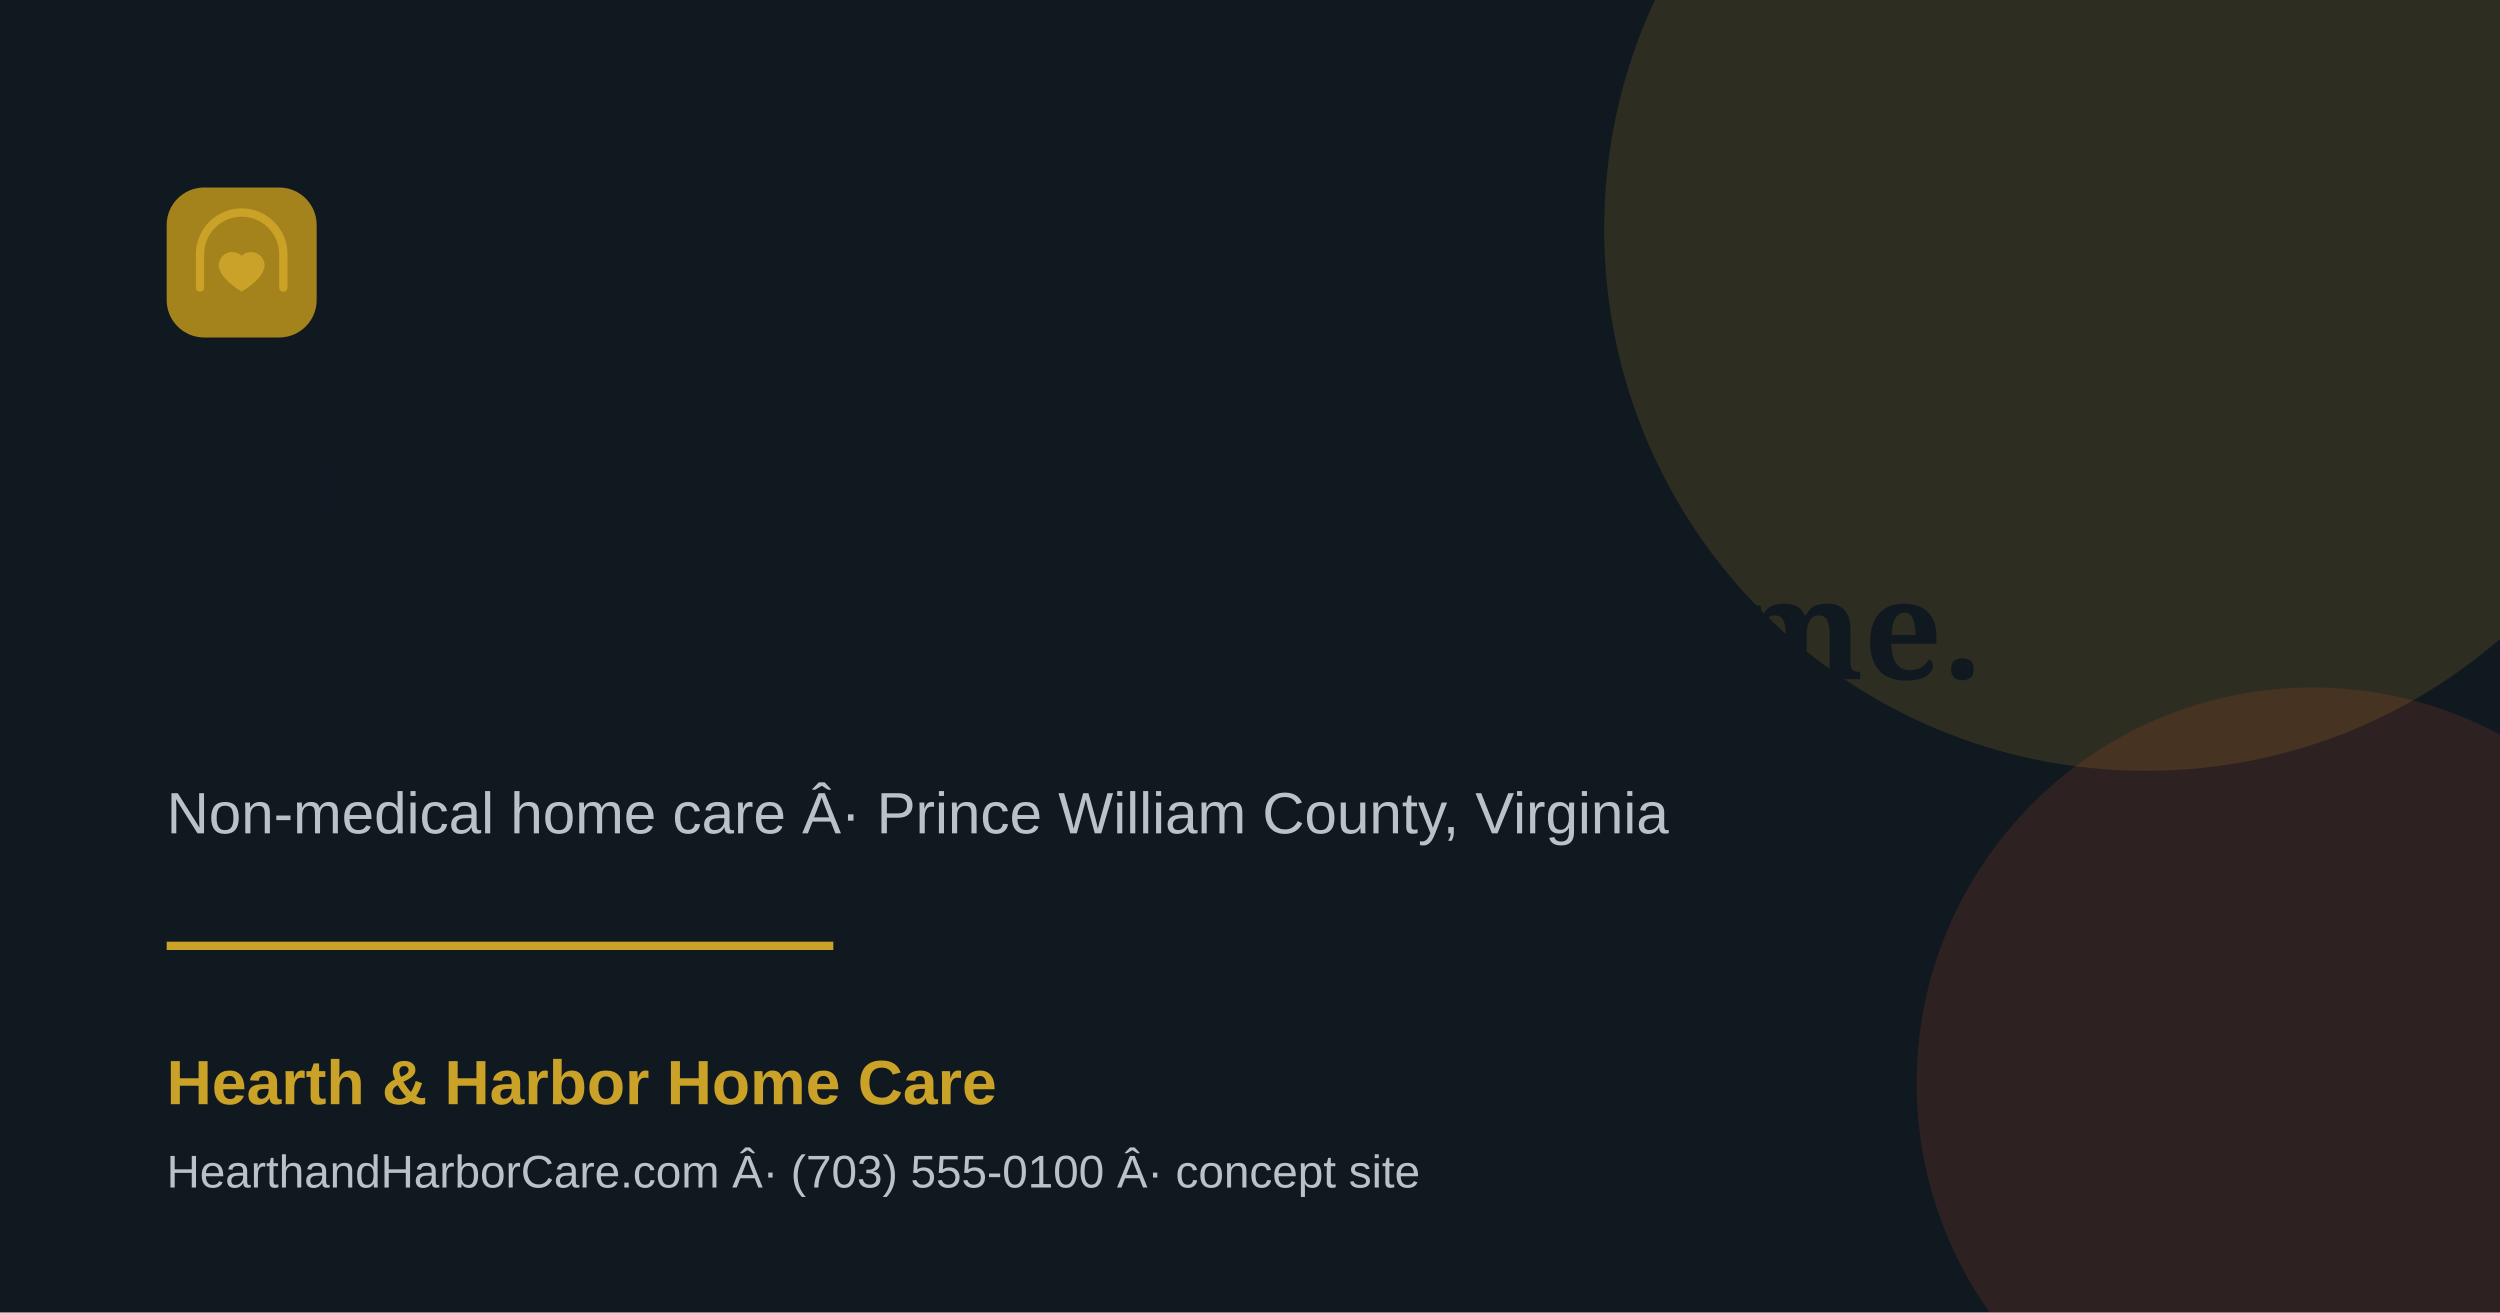
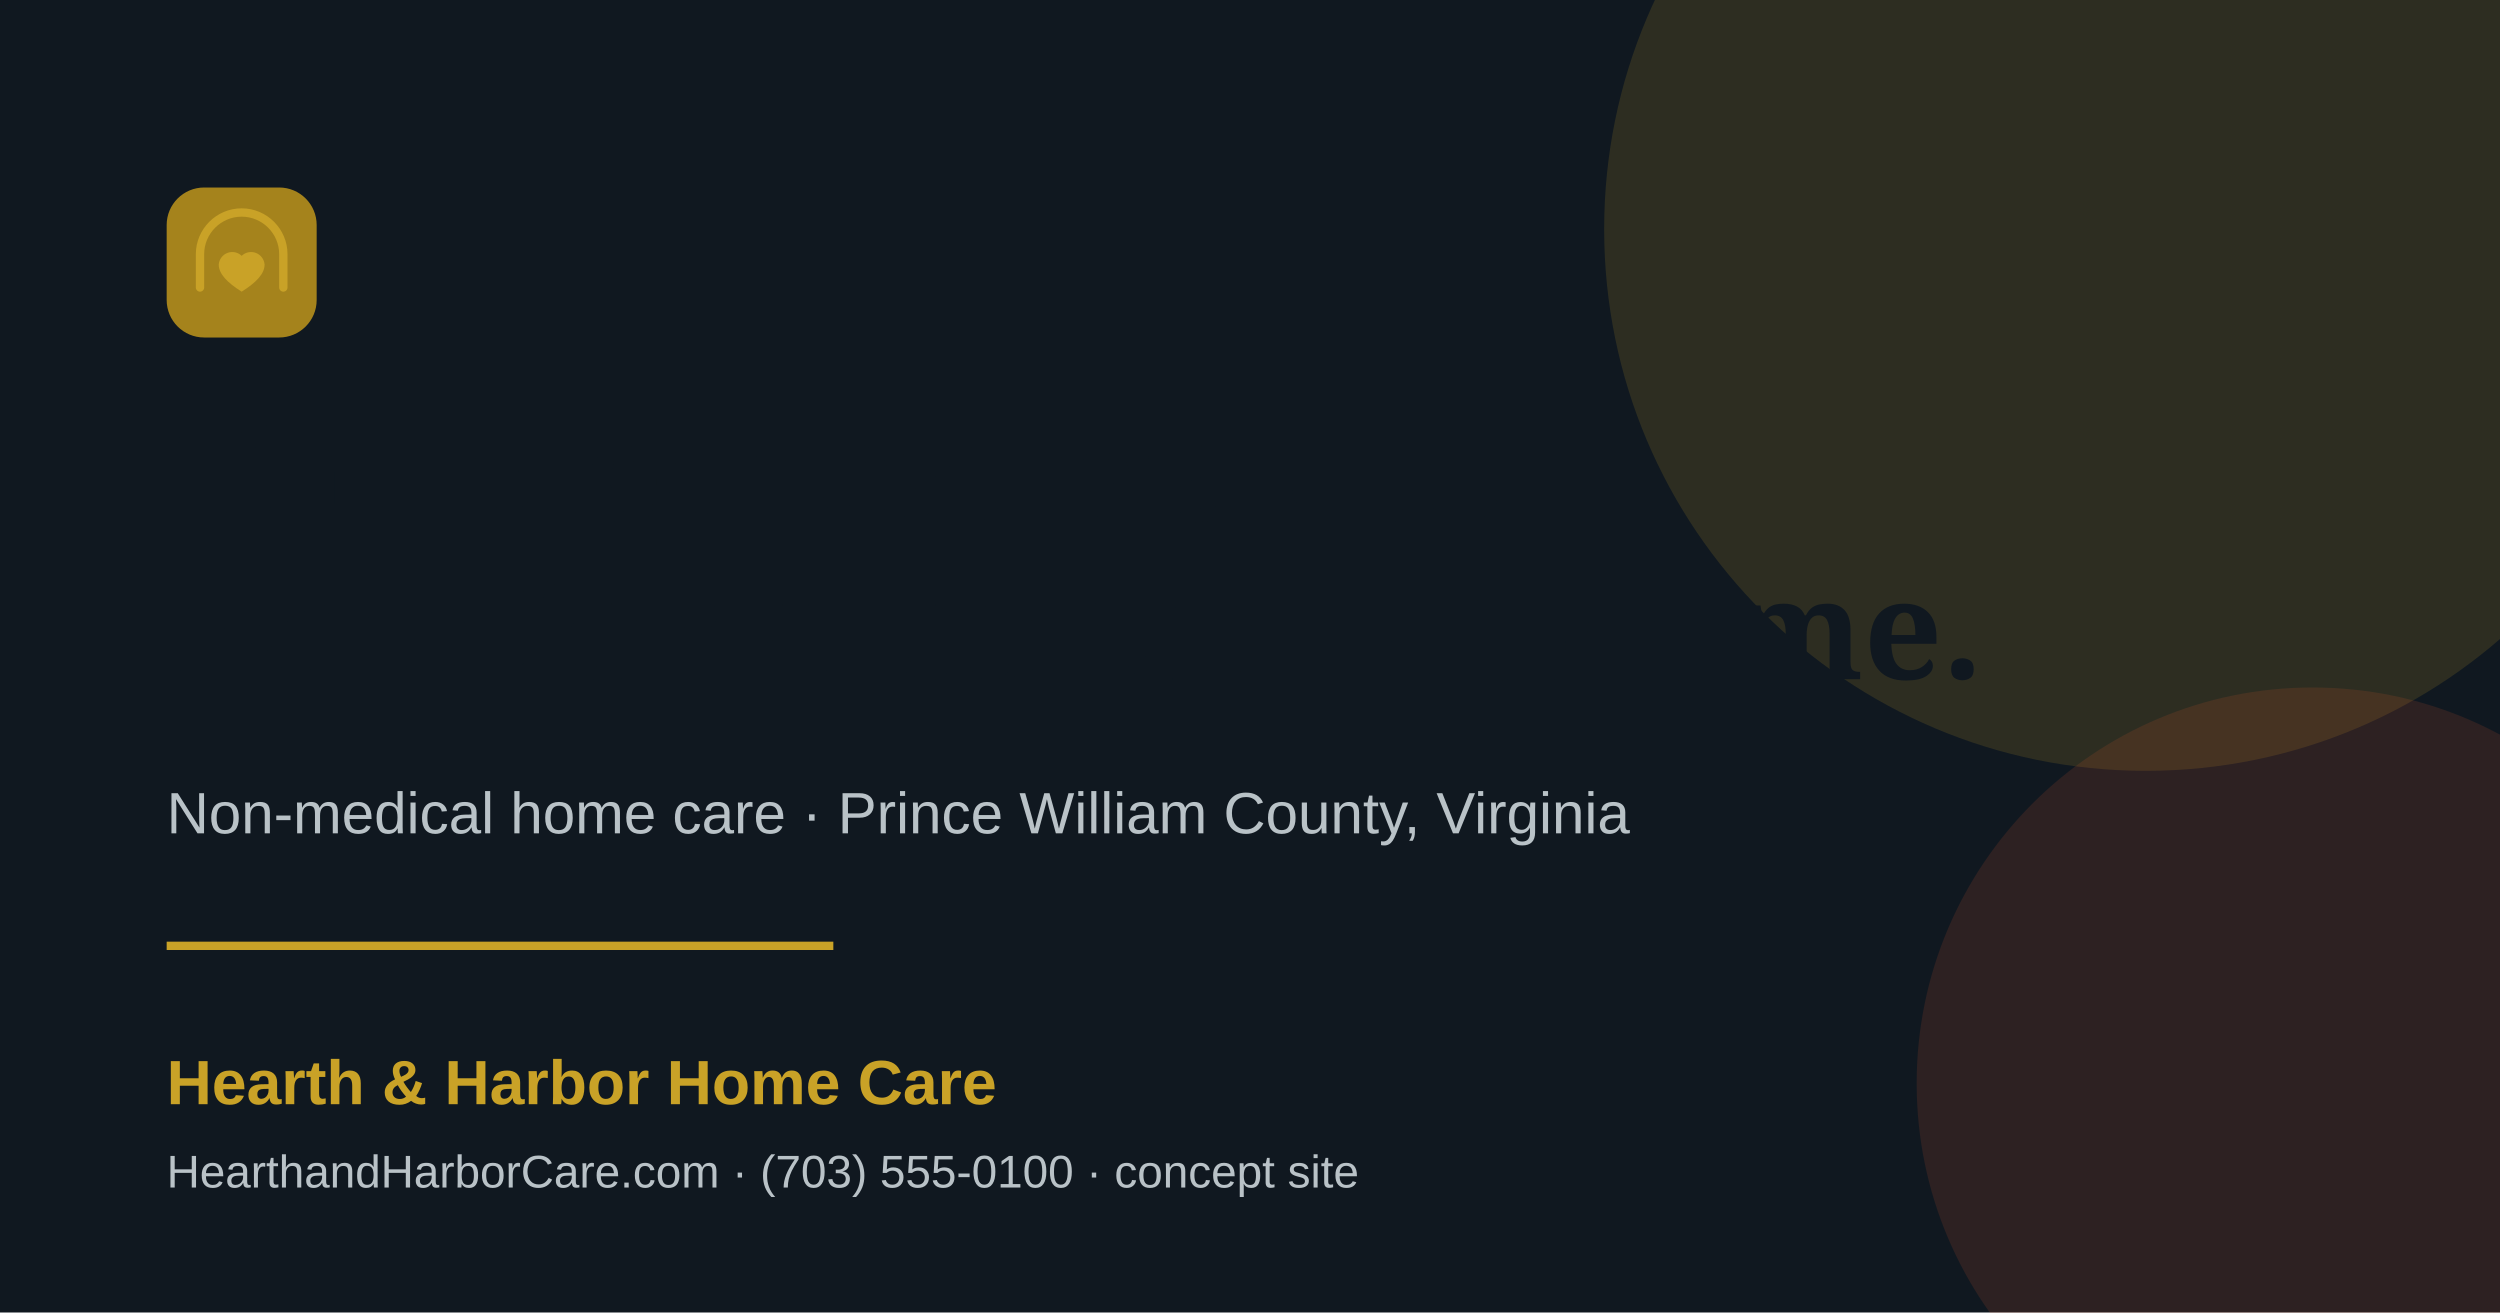
<svg xmlns="http://www.w3.org/2000/svg" width="1200" height="630" viewBox="0 0 1200 630">
  <rect width="1200" height="630" fill="#101820" />
  <circle cx="1030" cy="110" r="260" fill="#C9A227" opacity=".16" />
  <circle cx="1110" cy="520" r="190" fill="#E4572E" opacity=".14" />
  <g transform="translate(80 90)">
    <rect width="72" height="72" rx="18" fill="#A5831C" />
    <path d="M16 48V32c0-11 9-20 20-20s20 9 20 20v16" fill="none" stroke="#C9A227" stroke-width="4" stroke-linecap="round" />
    <path d="M36 50c-7-4.4-11-8.6-11-13a6.5 6.5 0 0 1 11-4.2 6.5 6.5 0 0 1 11 4.2c0 4.4-4 8.6-11 13Z" fill="#C9A227" />
  </g>
  <text x="80" y="250" font-family="Georgia, serif" font-size="66" font-weight="700" fill="#101820">The clearest way to</text>
  <text x="80" y="326" font-family="Georgia, serif" font-size="66" font-weight="700" fill="#101820">care for a parent at home.</text>
-   <text x="80" y="400" font-family="Arial, sans-serif" font-size="28" fill="#B9C2C7">Non-medical home care Â· Prince William County, Virginia</text>
+   <text x="80" y="400" font-family="Arial, sans-serif" font-size="28" fill="#B9C2C7">Non-medical home care · Prince William County, Virginia</text>
  <rect x="80" y="452" width="320" height="4" fill="#C9A227" />
  <text x="80" y="530" font-family="Arial, sans-serif" font-size="30" font-weight="700" fill="#C9A227">Hearth &amp; Harbor Home Care</text>
-   <text x="80" y="570" font-family="Arial, sans-serif" font-size="22" fill="#B9C2C7">HearthandHarborCare.com Â· (703) 555-0100 Â· concept site</text>
+   <text x="80" y="570" font-family="Arial, sans-serif" font-size="22" fill="#B9C2C7">HearthandHarborCare.com · (703) 555-0100 · concept site</text>
</svg>
